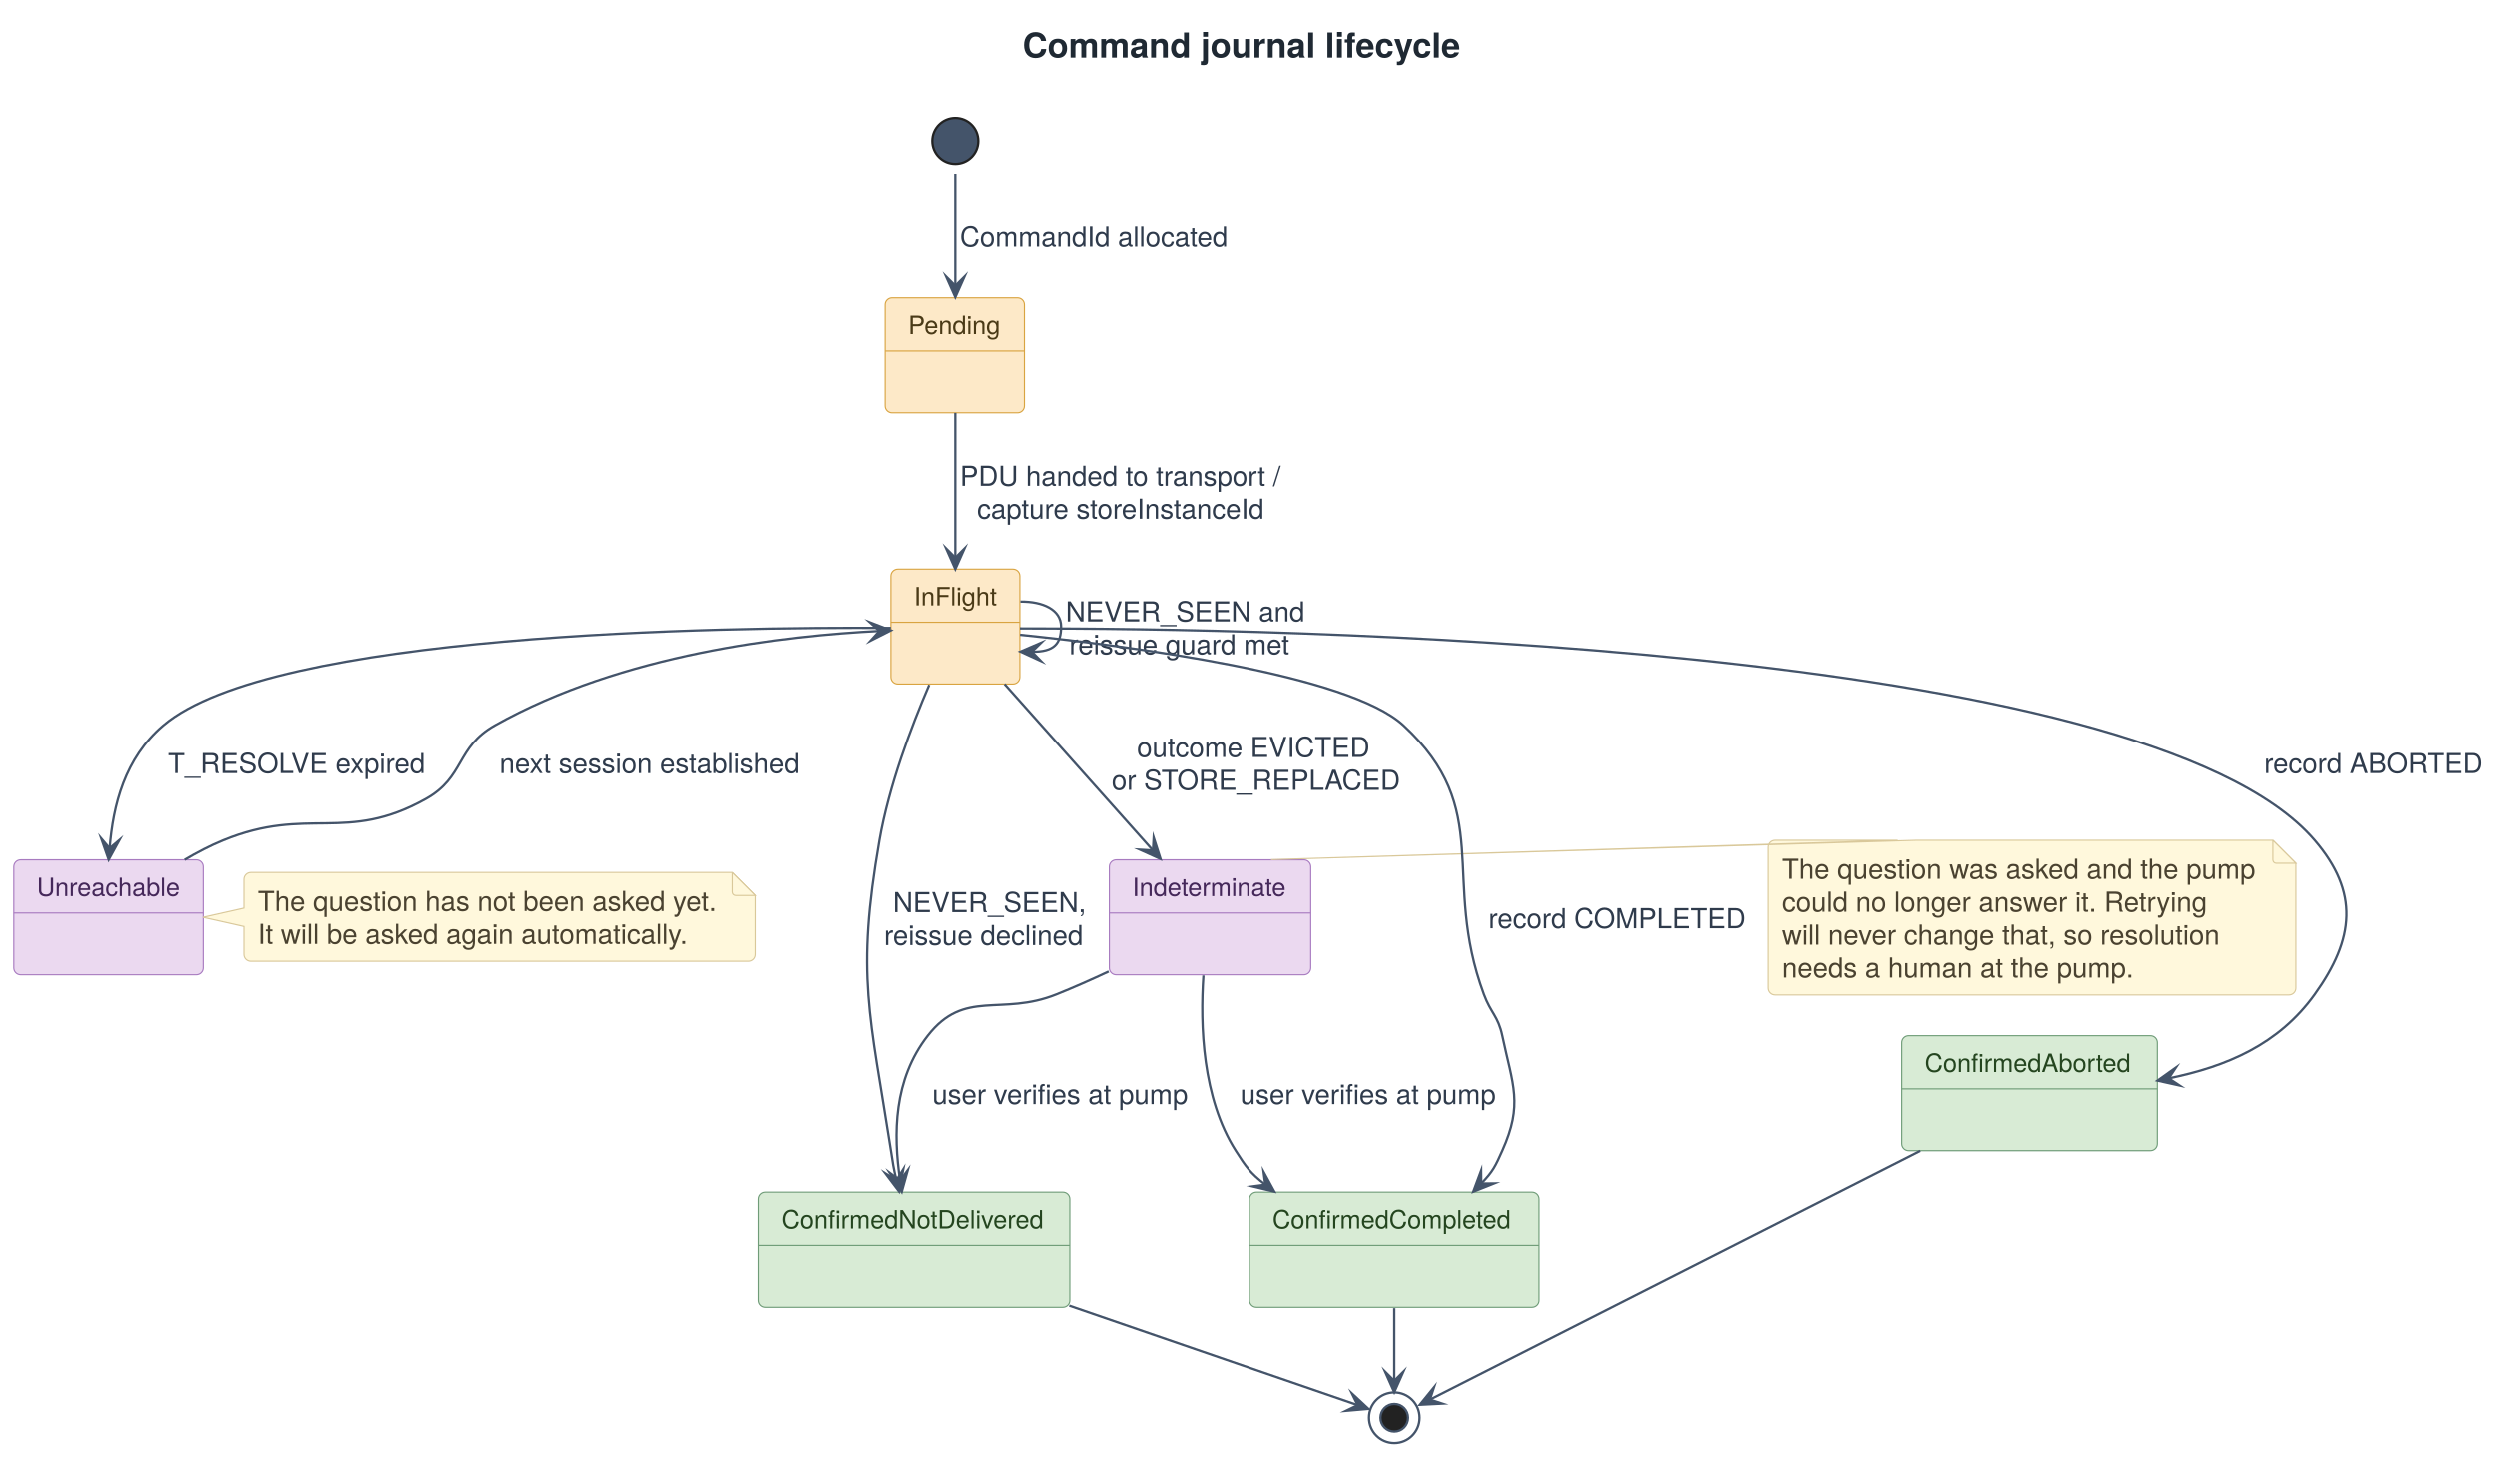
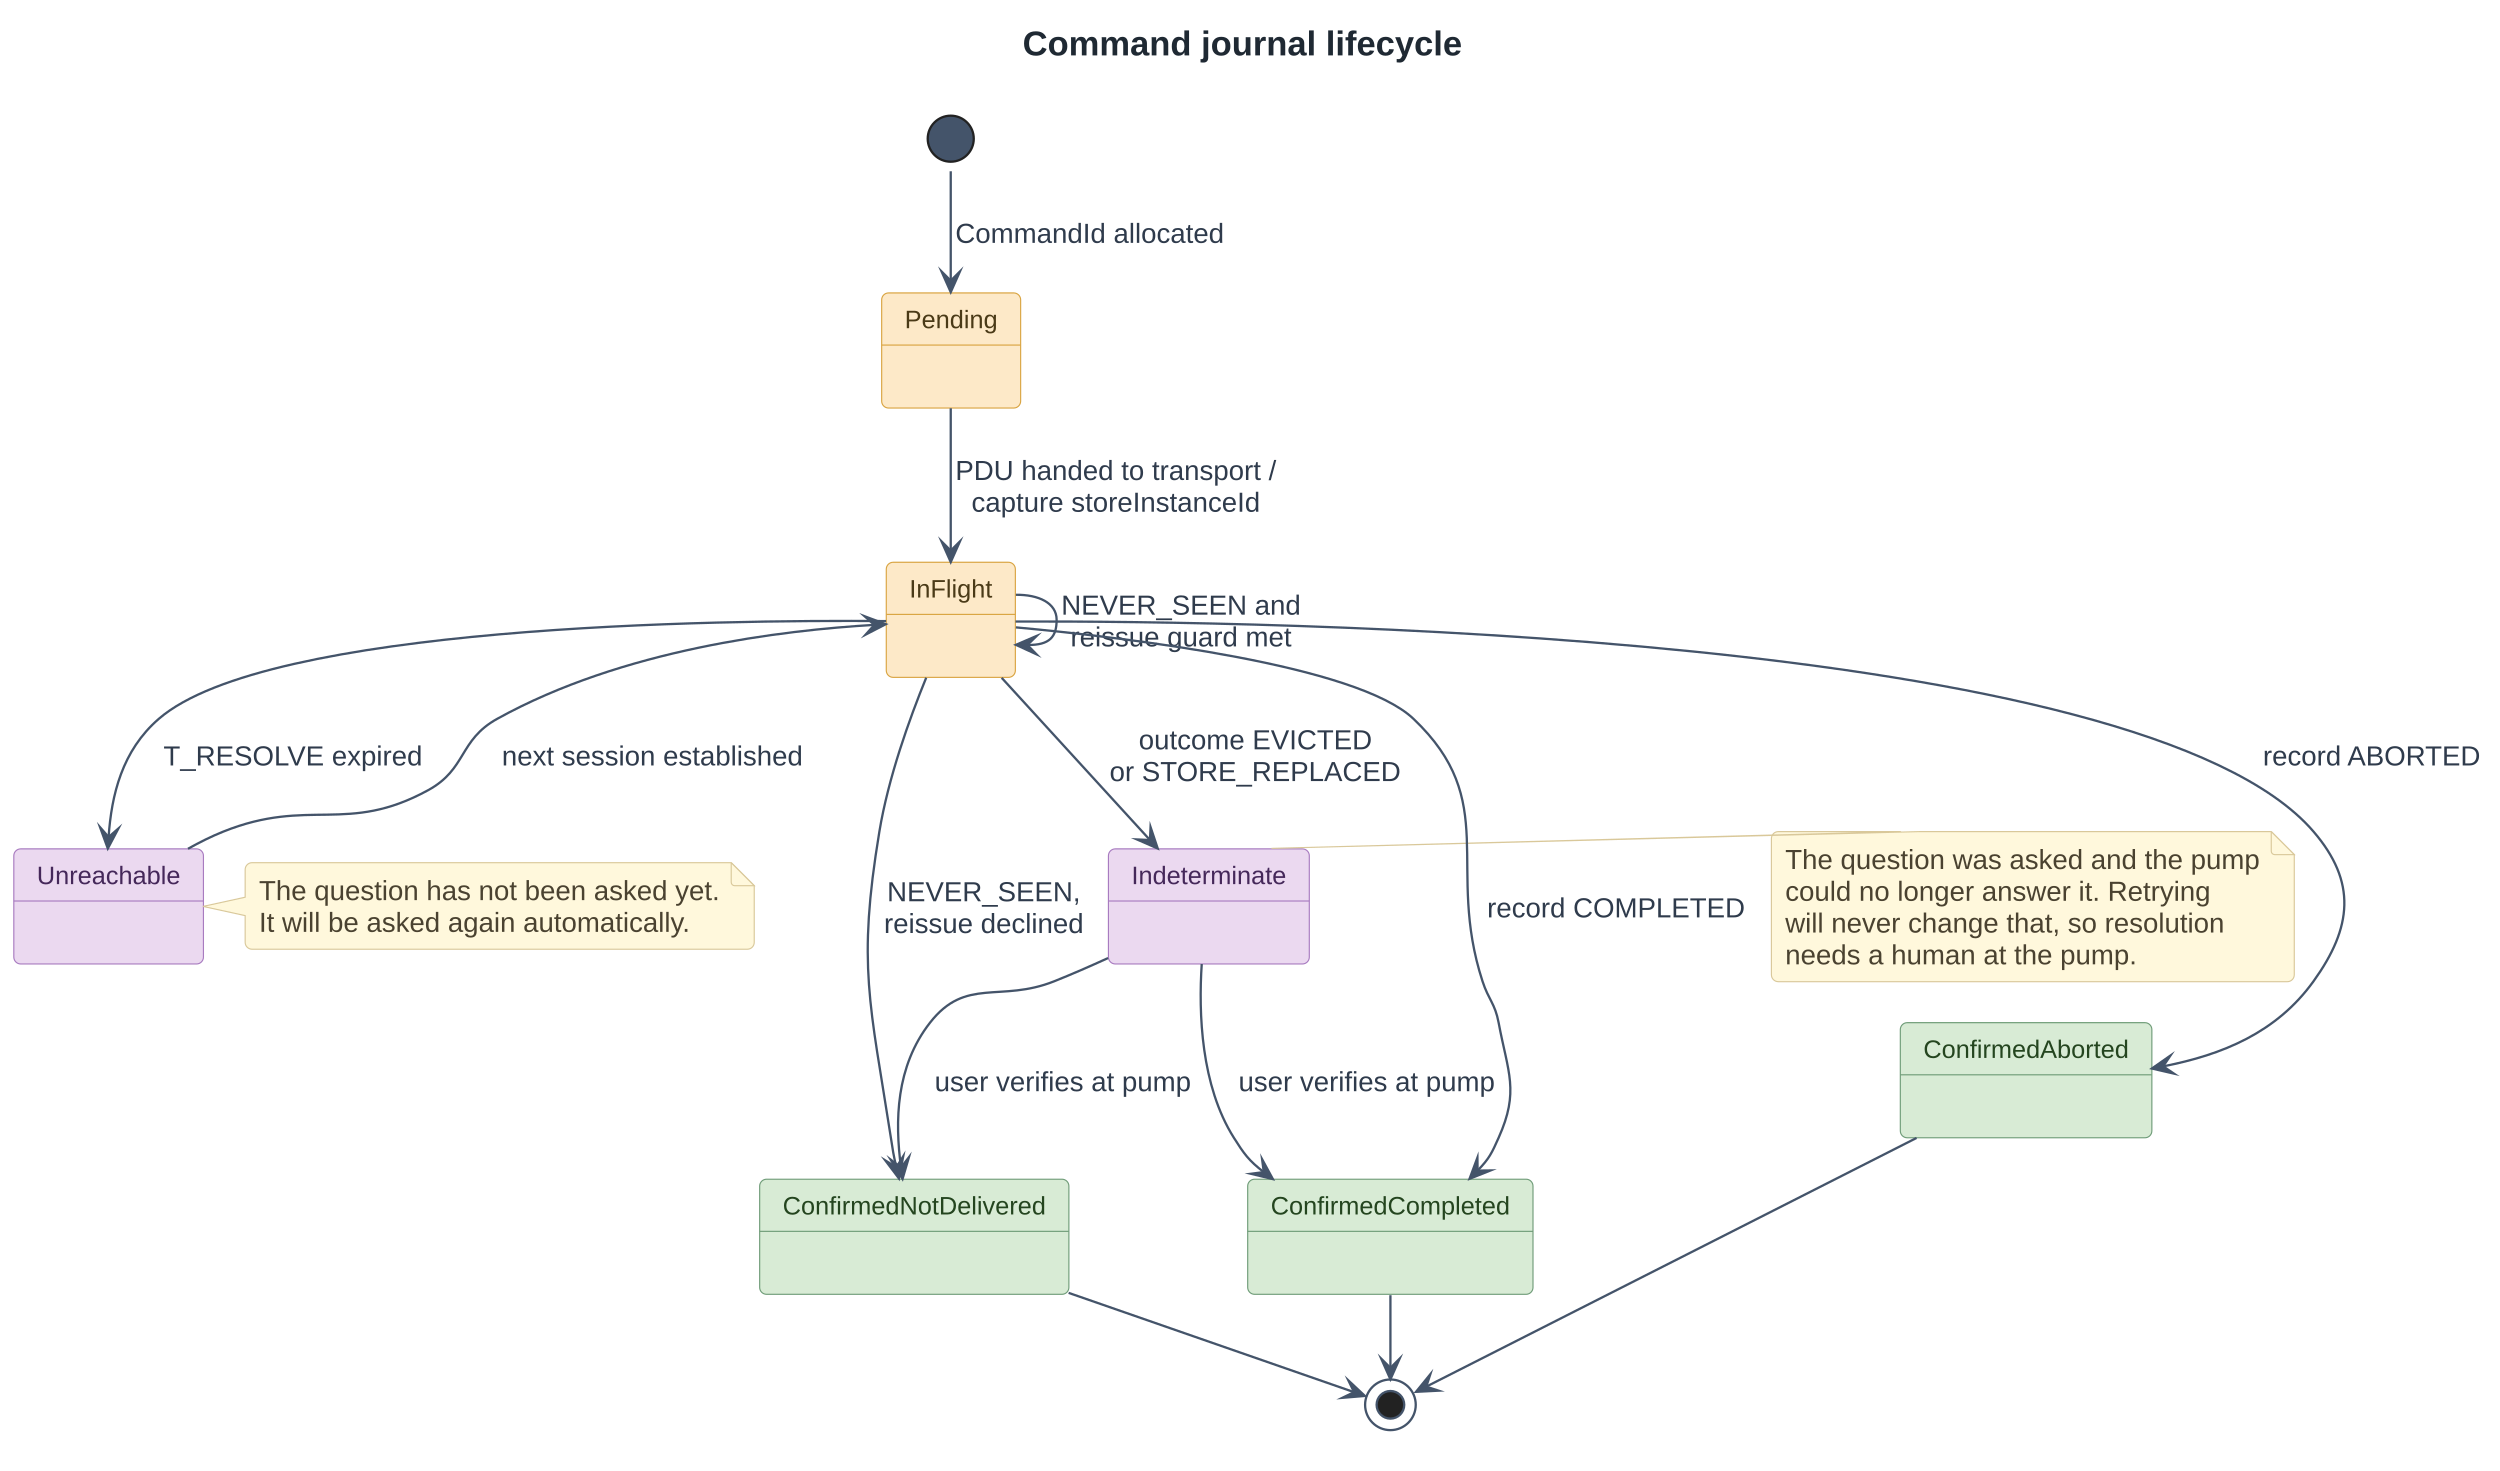
- <svg xmlns="http://www.w3.org/2000/svg" version="1.1" data-diagram-type="STATE" style="width:1086px;height:645px;background:#FFFFFF;" width="1086px" height="645px" viewBox="0 0 1086 645" zoomAndPan="magnify" preserveAspectRatio="none" contentStyleType="text/css">
+ <svg xmlns="http://www.w3.org/2000/svg" version="1.1" data-diagram-type="STATE" style="width:1086px;height:639px;background:#FFFFFF;" width="1086px" height="639px" viewBox="0 0 1086 639" zoomAndPan="magnify" preserveAspectRatio="none" contentStyleType="text/css">
  <defs />
  <g font-family="sans-serif" lengthAdjust="spacing">
    <g class="title" data-source-line="3">
-       <text x="444.242" y="25.06" fill="#1F2933" font-size="15" textLength="190.74" font-weight="700" font-family="'Helvetica Neue'">Command journal lifecycle</text>
+       <text x="444.236" y="24.07" fill="#1F2933" font-size="15" textLength="190.884" font-weight="700" font-family="'Liberation Sans'">Command journal lifecycle</text>
    </g>
    <g class="entity" data-qualified-name="Pending" id="ent0001" data-source-line="5">
-       <rect x="384.5" y="129.315" width="60.546" height="50" fill="#FDE9C8" style="stroke:#D9A441;stroke-width:0.5;" rx="3" ry="3" />
-       <line x1="384.5" y1="152.438" x2="445.046" y2="152.438" style="stroke:#D9A441;stroke-width:0.5;" />
-       <text x="394.5" y="145.095" fill="#4A3A17" font-size="11" textLength="40.546" font-family="'Helvetica Neue'">Pending</text>
+       <rect x="383" y="127.249" width="60.369" height="50" fill="#FDE9C8" style="stroke:#D9A441;stroke-width:0.5;" rx="3" ry="3" />
+       <line x1="383" y1="149.897" x2="443.369" y2="149.897" style="stroke:#D9A441;stroke-width:0.5;" />
+       <text x="393" y="142.566" fill="#4A3A17" font-size="11" textLength="40.369" font-family="'Liberation Sans'">Pending</text>
    </g>
    <g class="entity" data-qualified-name="InFlight" id="ent0002" data-source-line="6">
-       <rect x="387" y="247.315" width="56.058" height="50" fill="#FDE9C8" style="stroke:#D9A441;stroke-width:0.5;" rx="3" ry="3" />
-       <line x1="387" y1="270.438" x2="443.058" y2="270.438" style="stroke:#D9A441;stroke-width:0.5;" />
-       <text x="397" y="263.095" fill="#4A3A17" font-size="11" textLength="36.058" font-family="'Helvetica Neue'">InFlight</text>
+       <rect x="385" y="244.249" width="56.072" height="50" fill="#FDE9C8" style="stroke:#D9A441;stroke-width:0.5;" rx="3" ry="3" />
+       <line x1="385" y1="266.897" x2="441.072" y2="266.897" style="stroke:#D9A441;stroke-width:0.5;" />
+       <text x="395" y="259.566" fill="#4A3A17" font-size="11" textLength="36.072" font-family="'Liberation Sans'">InFlight</text>
    </g>
    <g class="entity" data-qualified-name="Unreachable" id="ent0003" data-source-line="7">
-       <rect x="6" y="373.815" width="82.337" height="50" fill="#EBD9F0" style="stroke:#A87BC0;stroke-width:0.5;" rx="3" ry="3" />
-       <line x1="6" y1="396.938" x2="88.337" y2="396.938" style="stroke:#A87BC0;stroke-width:0.5;" />
-       <text x="16" y="389.595" fill="#45285A" font-size="11" textLength="62.337" font-family="'Helvetica Neue'">Unreachable</text>
+       <rect x="6" y="368.749" width="82.375" height="50" fill="#EBD9F0" style="stroke:#A87BC0;stroke-width:0.5;" rx="3" ry="3" />
+       <line x1="6" y1="391.397" x2="88.375" y2="391.397" style="stroke:#A87BC0;stroke-width:0.5;" />
+       <text x="16" y="384.066" fill="#45285A" font-size="11" textLength="62.375" font-family="'Liberation Sans'">Unreachable</text>
    </g>
    <g class="entity" data-qualified-name="Indeterminate" id="ent0004" data-source-line="8">
-       <rect x="482" y="373.815" width="87.65" height="50" fill="#EBD9F0" style="stroke:#A87BC0;stroke-width:0.5;" rx="3" ry="3" />
-       <line x1="482" y1="396.938" x2="569.65" y2="396.938" style="stroke:#A87BC0;stroke-width:0.5;" />
-       <text x="492" y="389.595" fill="#45285A" font-size="11" textLength="67.65" font-family="'Helvetica Neue'">Indeterminate</text>
+       <rect x="481.5" y="368.749" width="87.262" height="50" fill="#EBD9F0" style="stroke:#A87BC0;stroke-width:0.5;" rx="3" ry="3" />
+       <line x1="481.5" y1="391.397" x2="568.762" y2="391.397" style="stroke:#A87BC0;stroke-width:0.5;" />
+       <text x="491.5" y="384.066" fill="#45285A" font-size="11" textLength="67.262" font-family="'Liberation Sans'">Indeterminate</text>
    </g>
    <g class="entity" data-qualified-name="ConfirmedCompleted" id="ent0005" data-source-line="9">
-       <rect x="543" y="518.315" width="125.952" height="50" fill="#D8EBD5" style="stroke:#6F9C78;stroke-width:0.5;" rx="3" ry="3" />
-       <line x1="543" y1="541.438" x2="668.952" y2="541.438" style="stroke:#6F9C78;stroke-width:0.5;" />
-       <text x="553" y="534.095" fill="#24451F" font-size="11" textLength="105.952" font-family="'Helvetica Neue'">ConfirmedCompleted</text>
+       <rect x="542" y="512.249" width="123.936" height="50" fill="#D8EBD5" style="stroke:#6F9C78;stroke-width:0.5;" rx="3" ry="3" />
+       <line x1="542" y1="534.897" x2="665.936" y2="534.897" style="stroke:#6F9C78;stroke-width:0.5;" />
+       <text x="552" y="527.566" fill="#24451F" font-size="11" textLength="103.936" font-family="'Liberation Sans'">ConfirmedCompleted</text>
    </g>
    <g class="entity" data-qualified-name="ConfirmedAborted" id="ent0006" data-source-line="10">
-       <rect x="826.5" y="450.315" width="111.069" height="50" fill="#D8EBD5" style="stroke:#6F9C78;stroke-width:0.5;" rx="3" ry="3" />
-       <line x1="826.5" y1="473.438" x2="937.569" y2="473.438" style="stroke:#6F9C78;stroke-width:0.5;" />
-       <text x="836.5" y="466.095" fill="#24451F" font-size="11" textLength="91.069" font-family="'Helvetica Neue'">ConfirmedAborted</text>
+       <rect x="825.5" y="444.249" width="109.268" height="50" fill="#D8EBD5" style="stroke:#6F9C78;stroke-width:0.5;" rx="3" ry="3" />
+       <line x1="825.5" y1="466.897" x2="934.768" y2="466.897" style="stroke:#6F9C78;stroke-width:0.5;" />
+       <text x="835.5" y="459.566" fill="#24451F" font-size="11" textLength="89.268" font-family="'Liberation Sans'">ConfirmedAborted</text>
    </g>
    <g class="entity" data-qualified-name="ConfirmedNotDelivered" id="ent0007" data-source-line="11">
-       <rect x="329.5" y="518.315" width="135.302" height="50" fill="#D8EBD5" style="stroke:#6F9C78;stroke-width:0.5;" rx="3" ry="3" />
-       <line x1="329.5" y1="541.438" x2="464.802" y2="541.438" style="stroke:#6F9C78;stroke-width:0.5;" />
-       <text x="339.5" y="534.095" fill="#24451F" font-size="11" textLength="115.302" font-family="'Helvetica Neue'">ConfirmedNotDelivered</text>
+       <rect x="330" y="512.249" width="134.324" height="50" fill="#D8EBD5" style="stroke:#6F9C78;stroke-width:0.5;" rx="3" ry="3" />
+       <line x1="330" y1="534.897" x2="464.324" y2="534.897" style="stroke:#6F9C78;stroke-width:0.5;" />
+       <text x="340" y="527.566" fill="#24451F" font-size="11" textLength="114.324" font-family="'Liberation Sans'">ConfirmedNotDelivered</text>
    </g>
    <g class="start_entity" data-qualified-name=".start." id="ent0008" data-source-line="13">
-       <ellipse cx="415" cy="61.315" rx="10" ry="10" fill="#44546A" style="stroke:#222;stroke-width:1;" />
+       <ellipse cx="413" cy="60.249" rx="10" ry="10" fill="#44546A" style="stroke:#222;stroke-width:1;" />
    </g>
    <g class="end_entity" data-qualified-name=".end." id="ent0020" data-source-line="28">
-       <ellipse cx="606" cy="616.315" rx="11" ry="11" fill="none" style="stroke:#44546A;stroke-width:1;" />
-       <ellipse cx="606" cy="616.315" rx="6" ry="6" fill="#222" style="stroke:#44546A;stroke-width:1;" />
+       <ellipse cx="604" cy="610.249" rx="11" ry="11" fill="none" style="stroke:#44546A;stroke-width:1;" />
+       <ellipse cx="604" cy="610.249" rx="6" ry="6" fill="#222" style="stroke:#44546A;stroke-width:1;" />
    </g>
    <g class="entity" data-qualified-name="GMN24" id="ent0025" data-source-line="33">
-       <path d="M106,382.315 L106,394.815 L88.172,398.815 L106,402.815 L106,414.947 A3,3 0 0 0 109,417.947 L325.18,417.947 A3,3 0 0 0 328.18,414.947 L328.18,389.315 L318.18,379.315 L109,379.315 A3,3 0 0 0 106,382.315" style="stroke:#D9C89A;stroke-width:0.5;" fill="#FFF8DC" />
-       <path d="M318.18,379.315 L318.18,387.815 A1.5,1.5 0 0 0 319.68,389.315 L328.18,389.315 L318.18,379.315" style="stroke:#D9C89A;stroke-width:0.5;" fill="#FFF8DC" />
-       <text x="112" y="396.075" fill="#4A4230" font-size="12" textLength="201.18" font-family="'Helvetica Neue'">The question has not been asked yet.</text>
-       <text x="112" y="410.391" fill="#4A4230" font-size="12" textLength="190.02" font-family="'Helvetica Neue'">It will be asked again automatically.</text>
+       <path d="M106.5,377.749 L106.5,389.749 L88.172,393.749 L106.5,397.749 L106.5,409.346 A3,3 0 0 0 109.5,412.346 L324.639,412.346 A3,3 0 0 0 327.639,409.346 L327.639,384.749 L317.639,374.749 L109.5,374.749 A3,3 0 0 0 106.5,377.749" style="stroke:#D9C89A;stroke-width:0.5;" fill="#FFF8DC" />
+       <path d="M317.639,374.749 L317.639,383.249 A1.5,1.5 0 0 0 319.139,384.749 L327.639,384.749 L317.639,374.749" style="stroke:#D9C89A;stroke-width:0.5;" fill="#FFF8DC" />
+       <text x="112.5" y="391.004" fill="#4A4230" font-size="12" textLength="200.139" font-family="'Liberation Sans'">The question has not been asked yet.</text>
+       <text x="112.5" y="404.803" fill="#4A4230" font-size="12" textLength="188.098" font-family="'Liberation Sans'">It will be asked again automatically.</text>
    </g>
    <g class="entity" data-qualified-name="GMN27" id="ent0028" data-source-line="38">
-       <path d="M768.5,368.315 L768.5,429.579 A3,3 0 0 0 771.5,432.579 L994.796,432.579 A3,3 0 0 0 997.796,429.579 L997.796,375.315 L987.796,365.315 L832.754,365.315 L552.41,373.73 L824.754,365.315 L771.5,365.315 A3,3 0 0 0 768.5,368.315" style="stroke:#D9C89A;stroke-width:0.5;" fill="#FFF8DC" />
-       <path d="M987.796,365.315 L987.796,373.815 A1.5,1.5 0 0 0 989.296,375.315 L997.796,375.315 L987.796,365.315" style="stroke:#D9C89A;stroke-width:0.5;" fill="#FFF8DC" />
-       <text x="774.5" y="382.075" fill="#4A4230" font-size="12" textLength="208.296" font-family="'Helvetica Neue'">The question was asked and the pump</text>
-       <text x="774.5" y="396.391" fill="#4A4230" font-size="12" textLength="186.672" font-family="'Helvetica Neue'">could no longer answer it. Retrying</text>
-       <text x="774.5" y="410.707" fill="#4A4230" font-size="12" textLength="192.456" font-family="'Helvetica Neue'">will never change that, so resolution</text>
-       <text x="774.5" y="425.023" fill="#4A4230" font-size="12" textLength="154.092" font-family="'Helvetica Neue'">needs a human at the pump.</text>
+       <path d="M769.5,364.249 L769.5,423.444 A3,3 0 0 0 772.5,426.444 L993.633,426.444 A3,3 0 0 0 996.633,423.444 L996.633,371.249 L986.633,361.249 L833.74,361.249 L552.319,368.54 L825.74,361.249 L772.5,361.249 A3,3 0 0 0 769.5,364.249" style="stroke:#D9C89A;stroke-width:0.5;" fill="#FFF8DC" />
+       <path d="M986.633,361.249 L986.633,369.749 A1.5,1.5 0 0 0 988.133,371.249 L996.633,371.249 L986.633,361.249" style="stroke:#D9C89A;stroke-width:0.5;" fill="#FFF8DC" />
+       <text x="775.5" y="377.504" fill="#4A4230" font-size="12" textLength="206.133" font-family="'Liberation Sans'">The question was asked and the pump</text>
+       <text x="775.5" y="391.303" fill="#4A4230" font-size="12" textLength="184.764" font-family="'Liberation Sans'">could no longer answer it. Retrying</text>
+       <text x="775.5" y="405.102" fill="#4A4230" font-size="12" textLength="190.775" font-family="'Liberation Sans'">will never change that, so resolution</text>
+       <text x="775.5" y="418.901" fill="#4A4230" font-size="12" textLength="152.771" font-family="'Liberation Sans'">needs a human at the pump.</text>
    </g>
    <g class="link" data-entity-1="ent0008" data-entity-2="ent0001" id="lnk9" data-link-type="dependency">
-       <polygon points="415,129.071,419,120.071,415,124.071,411,120.071,415,129.071" fill="#44546A" style="stroke:#44546A;stroke-width:1;stroke-linejoin:miter;stroke-miterlimit:10;" />
-       <path d="M415,75.587 C415,88.964 415,106.65 415,124.071" style="stroke:#44546A;stroke-width:1;" fill="none" />
-       <text x="417" y="107.075" fill="#2F3B4C" font-size="12" textLength="118.704" font-family="'Helvetica Neue'">CommandId allocated</text>
+       <polygon points="413,126.915,417,117.915,413,121.915,409,117.915,413,126.915" fill="#44546A" style="stroke:#44546A;stroke-width:1;stroke-linejoin:miter;stroke-miterlimit:10;" />
+       <path d="M413,74.394 C413,87.529 413,104.738 413,121.915" style="stroke:#44546A;stroke-width:1;" fill="none" />
+       <text x="415" y="105.504" fill="#2F3B4C" font-size="12" textLength="116.73" font-family="'Liberation Sans'">CommandId allocated</text>
    </g>
    <g class="link" data-entity-1="ent0001" data-entity-2="ent0002" id="lnk10" data-link-type="dependency">
-       <polygon points="415,247.311,419,238.311,415,242.311,411,238.311,415,247.311" fill="#44546A" style="stroke:#44546A;stroke-width:1;stroke-linejoin:miter;stroke-miterlimit:10;" />
-       <path d="M415,179.35 C415,199.259 415,222.411 415,242.311" style="stroke:#44546A;stroke-width:1;" fill="none" />
-       <text x="417" y="211.075" fill="#2F3B4C" font-size="12" textLength="142.032" font-family="'Helvetica Neue'">PDU handed to transport /</text>
-       <text x="424.452" y="225.391" fill="#2F3B4C" font-size="12" textLength="127.128" font-family="'Helvetica Neue'">capture storeInstanceId</text>
+       <polygon points="413,244.173,417,235.173,413,239.173,409,235.173,413,244.173" fill="#44546A" style="stroke:#44546A;stroke-width:1;stroke-linejoin:miter;stroke-miterlimit:10;" />
+       <path d="M413,177.356 C413,196.983 413,219.554 413,239.173" style="stroke:#44546A;stroke-width:1;" fill="none" />
+       <text x="415" y="208.504" fill="#2F3B4C" font-size="12" textLength="139.412" font-family="'Liberation Sans'">PDU handed to transport /</text>
+       <text x="422.002" y="222.303" fill="#2F3B4C" font-size="12" textLength="125.408" font-family="'Liberation Sans'">capture storeInstanceId</text>
    </g>
    <g class="link" data-entity-1="ent0002" data-entity-2="ent0002" id="lnk11" data-link-type="dependency">
-       <polygon points="443.299,283.187,452.252,287.293,448.299,283.246,452.346,279.293,443.299,283.187" fill="#44546A" style="stroke:#44546A;stroke-width:1;stroke-linejoin:miter;stroke-miterlimit:10;" />
-       <path d="M443.299,261.443 C453.092,261.328 461,264.952 461,272.315 C461,279.678 458.092,283.361 448.299,283.246" style="stroke:#44546A;stroke-width:1;" fill="none" />
-       <text x="463" y="270.075" fill="#2F3B4C" font-size="12" textLength="99.552" font-family="'Helvetica Neue'">NEVER_SEEN and</text>
-       <text x="464.542" y="284.391" fill="#2F3B4C" font-size="12" textLength="96.468" font-family="'Helvetica Neue'">reissue guard met</text>
+       <polygon points="441.299,280.121,450.252,284.226,446.299,280.18,450.346,276.227,441.299,280.121" fill="#44546A" style="stroke:#44546A;stroke-width:1;stroke-linejoin:miter;stroke-miterlimit:10;" />
+       <path d="M441.299,258.376 C451.092,258.261 459,261.885 459,269.249 C459,276.612 456.092,280.295 446.299,280.18" style="stroke:#44546A;stroke-width:1;" fill="none" />
+       <text x="461" y="267.004" fill="#2F3B4C" font-size="12" textLength="104.051" font-family="'Liberation Sans'">NEVER_SEEN and</text>
+       <text x="465.002" y="280.803" fill="#2F3B4C" font-size="12" textLength="96.047" font-family="'Liberation Sans'">reissue guard met</text>
    </g>
    <g class="link" data-entity-1="ent0002" data-entity-2="ent0005" id="lnk12" data-link-type="dependency">
-       <polygon points="640.364,518.145,649.515,514.504,643.859,514.569,643.794,508.912,640.364,518.145" fill="#44546A" style="stroke:#44546A;stroke-width:1;stroke-linejoin:miter;stroke-miterlimit:10;" />
-       <path d="M443.141,275.875 C491.135,280.795 585.969,293.101 610,315.315 C649.857,352.158 626.162,381.412 645,432.315 C648.038,440.525 651.183,441.751 653,450.315 C657.613,472.053 662.077,480.031 653,500.315 C650.05,506.907 648.992,509.316 643.859,514.569" style="stroke:#44546A;stroke-width:1;" fill="none" />
-       <text x="647" y="403.575" fill="#2F3B4C" font-size="12" textLength="110.904" font-family="'Helvetica Neue'">record COMPLETED</text>
+       <polygon points="638.364,512.078,647.515,508.437,641.859,508.502,641.794,502.846,638.364,512.078" fill="#44546A" style="stroke:#44546A;stroke-width:1;stroke-linejoin:miter;stroke-miterlimit:10;" />
+       <path d="M441.295,272.533 C490.62,277.086 589.446,288.923 614,312.249 C651.985,348.332 627.813,376.42 644,426.249 C646.652,434.412 649.417,435.812 651,444.249 C655.097,466.09 660.077,473.965 651,494.249 C648.05,500.841 646.992,503.25 641.859,508.502" style="stroke:#44546A;stroke-width:1;" fill="none" />
+       <text x="646" y="398.504" fill="#2F3B4C" font-size="12" textLength="112.025" font-family="'Liberation Sans'">record COMPLETED</text>
    </g>
    <g class="link" data-entity-1="ent0002" data-entity-2="ent0006" id="lnk13" data-link-type="dependency">
-       <polygon points="937.626,469.86,947.242,471.985,942.525,468.863,945.647,464.146,937.626,469.86" fill="#44546A" style="stroke:#44546A;stroke-width:1;stroke-linejoin:miter;stroke-miterlimit:10;" />
-       <path d="M443.096,273.113 C550.375,272.996 931.871,278.754 1006,365.315 C1025.369,387.933 1023.353,408.116 1006,432.315 C990.37,454.111 967.704,463.74 942.525,468.863" style="stroke:#44546A;stroke-width:1;" fill="none" />
-       <text x="984" y="336.075" fill="#2F3B4C" font-size="12" textLength="94.224" font-family="'Helvetica Neue'">record ABORTED</text>
+       <polygon points="934.774,464.168,944.371,466.381,939.682,463.216,942.847,458.527,934.774,464.168" fill="#44546A" style="stroke:#44546A;stroke-width:1;stroke-linejoin:miter;stroke-miterlimit:10;" />
+       <path d="M441.14,269.989 C548.587,269.65 930.685,274.637 1005,361.249 C1023.812,383.173 1021.864,402.792 1005,426.249 C988.963,448.555 965.404,458.225 939.682,463.216" style="stroke:#44546A;stroke-width:1;" fill="none" />
+       <text x="983" y="332.504" fill="#2F3B4C" font-size="12" textLength="95.355" font-family="'Liberation Sans'">record ABORTED</text>
    </g>
    <g class="link" data-entity-1="ent0002" data-entity-2="ent0007" id="lnk14" data-link-type="dependency">
-       <polygon points="390.516,518.016,392.369,508.343,389.381,513.147,384.578,510.159,390.516,518.016" fill="#44546A" style="stroke:#44546A;stroke-width:1;stroke-linejoin:miter;stroke-miterlimit:10;" />
-       <path d="M403.652,297.676 C395.831,315.866 386.129,341.576 382,365.315 C371.712,424.468 377.816,440.98 387,500.315 C387.894,506.093 388.037,507.379 389.381,513.147" style="stroke:#44546A;stroke-width:1;" fill="none" />
-       <text x="387.9" y="396.575" fill="#2F3B4C" font-size="12" textLength="79.32" font-family="'Helvetica Neue'">NEVER_SEEN,</text>
-       <text x="384" y="410.891" fill="#2F3B4C" font-size="12" textLength="87.12" font-family="'Helvetica Neue'">reissue declined</text>
+       <polygon points="390.516,511.95,392.369,502.276,389.381,507.08,384.578,504.093,390.516,511.95" fill="#44546A" style="stroke:#44546A;stroke-width:1;stroke-linejoin:miter;stroke-miterlimit:10;" />
+       <path d="M402.337,294.404 C394.988,312.426 385.873,337.867 382,361.249 C372.333,419.606 377.952,435.792 387,494.249 C387.894,500.026 388.037,501.313 389.381,507.08" style="stroke:#44546A;stroke-width:1;" fill="none" />
+       <text x="385.345" y="391.504" fill="#2F3B4C" font-size="12" textLength="84.029" font-family="'Liberation Sans'">NEVER_SEEN,</text>
+       <text x="384" y="405.303" fill="#2F3B4C" font-size="12" textLength="86.719" font-family="'Liberation Sans'">reissue declined</text>
    </g>
    <g class="link" data-entity-1="ent0002" data-entity-2="ent0003" id="lnk15" data-link-type="dependency">
-       <polygon points="47.23,373.789,51.958,365.15,47.642,368.806,43.985,364.49,47.23,373.789" fill="#44546A" style="stroke:#44546A;stroke-width:1;stroke-linejoin:miter;stroke-miterlimit:10;" />
-       <path d="M386.965,272.907 C313.605,272.42 118.386,275.029 71,315.315 C54.18,329.615 49.199,349.971 47.642,368.806" style="stroke:#44546A;stroke-width:1;" fill="none" />
-       <text x="73" y="336.075" fill="#2F3B4C" font-size="12" textLength="110.004" font-family="'Helvetica Neue'">T_RESOLVE expired</text>
+       <polygon points="46.831,368.594,51.441,359.891,47.175,363.606,43.46,359.34,46.831,368.594" fill="#44546A" style="stroke:#44546A;stroke-width:1;stroke-linejoin:miter;stroke-miterlimit:10;" />
+       <path d="M384.928,269.798 C311.478,269.205 116.055,271.577 69,312.249 C52.997,326.081 48.436,345.331 47.175,363.606" style="stroke:#44546A;stroke-width:1;" fill="none" />
+       <text x="71" y="332.504" fill="#2F3B4C" font-size="12" textLength="113.385" font-family="'Liberation Sans'">T_RESOLVE expired</text>
    </g>
    <g class="link" data-entity-1="ent0002" data-entity-2="ent0004" id="lnk16" data-link-type="dependency">
-       <polygon points="504.285,373.459,501.281,364.079,500.958,369.727,495.31,369.403,504.285,373.459" fill="#44546A" style="stroke:#44546A;stroke-width:1;stroke-linejoin:miter;stroke-miterlimit:10;" />
-       <path d="M436.402,297.32 C455.931,319.225 481.331,347.713 500.958,369.727" style="stroke:#44546A;stroke-width:1;" fill="none" />
-       <text x="493.992" y="329.075" fill="#2F3B4C" font-size="12" textLength="99.792" font-family="'Helvetica Neue'">outcome EVICTED</text>
-       <text x="483" y="343.391" fill="#2F3B4C" font-size="12" textLength="121.776" font-family="'Helvetica Neue'">or STORE_REPLACED</text>
+       <polygon points="502.918,368.597,499.798,359.255,499.545,364.907,493.893,364.654,502.918,368.597" fill="#44546A" style="stroke:#44546A;stroke-width:1;stroke-linejoin:miter;stroke-miterlimit:10;" />
+       <path d="M435.128,294.451 C454.763,315.927 479.923,343.446 499.545,364.907" style="stroke:#44546A;stroke-width:1;" fill="none" />
+       <text x="494.668" y="325.504" fill="#2F3B4C" font-size="12" textLength="101.367" font-family="'Liberation Sans'">outcome EVICTED</text>
+       <text x="482" y="339.303" fill="#2F3B4C" font-size="12" textLength="126.703" font-family="'Liberation Sans'">or STORE_REPLACED</text>
    </g>
    <g class="link" data-entity-1="ent0003" data-entity-2="ent0002" id="lnk17" data-link-type="dependency">
-       <polygon points="386.966,273.962,377.775,270.421,381.972,274.214,378.179,278.411,386.966,273.962" fill="#44546A" style="stroke:#44546A;stroke-width:1;stroke-linejoin:miter;stroke-miterlimit:10;" />
-       <path d="M80.216,373.814 C85.646,370.607 91.348,367.632 97,365.315 C133.937,350.172 150.153,366.793 185,347.315 C202.017,337.803 198.008,324.871 215,315.315 C270.509,284.096 341.51,276.26 381.972,274.214" style="stroke:#44546A;stroke-width:1;" fill="none" />
-       <text x="217" y="336.075" fill="#2F3B4C" font-size="12" textLength="131.796" font-family="'Helvetica Neue'">next session established</text>
+       <polygon points="384.78,271.148,375.559,267.687,379.789,271.444,376.032,275.673,384.78,271.148" fill="#44546A" style="stroke:#44546A;stroke-width:1;stroke-linejoin:miter;stroke-miterlimit:10;" />
+       <path d="M81.658,368.709 C86.659,365.9 91.857,363.308 97,361.249 C134.465,346.247 150.597,362.62 186,343.249 C202.82,334.045 199.229,321.54 216,312.249 C270.602,281.998 339.846,273.809 379.789,271.444" style="stroke:#44546A;stroke-width:1;" fill="none" />
+       <text x="218" y="332.504" fill="#2F3B4C" font-size="12" textLength="130.746" font-family="'Liberation Sans'">next session established</text>
    </g>
    <g class="link" data-entity-1="ent0004" data-entity-2="ent0005" id="lnk18" data-link-type="dependency">
-       <polygon points="553.855,518.122,549.151,509.47,549.888,515.078,544.28,515.816,553.855,518.122" fill="#44546A" style="stroke:#44546A;stroke-width:1;stroke-linejoin:miter;stroke-miterlimit:10;" />
-       <path d="M522.938,424.103 C521.459,445.772 522.493,477.507 537,500.315 C541.365,507.178 543.328,510.043 549.888,515.078" style="stroke:#44546A;stroke-width:1;" fill="none" />
-       <text x="539" y="480.075" fill="#2F3B4C" font-size="12" textLength="112.248" font-family="'Helvetica Neue'">user verifies at pump</text>
+       <polygon points="552.943,512.206,548.25,503.547,548.98,509.157,543.371,509.888,552.943,512.206" fill="#44546A" style="stroke:#44546A;stroke-width:1;stroke-linejoin:miter;stroke-miterlimit:10;" />
+       <path d="M522.035,418.775 C520.622,440.215 521.697,471.626 536,494.249 C540.375,501.168 542.383,504.08 548.98,509.157" style="stroke:#44546A;stroke-width:1;" fill="none" />
+       <text x="538" y="474.004" fill="#2F3B4C" font-size="12" textLength="111.381" font-family="'Liberation Sans'">user verifies at pump</text>
    </g>
    <g class="link" data-entity-1="ent0004" data-entity-2="ent0007" id="lnk19" data-link-type="dependency">
-       <polygon points="391.698,518.198,394.344,508.711,390.97,513.251,386.43,509.876,391.698,518.198" fill="#44546A" style="stroke:#44546A;stroke-width:1;stroke-linejoin:miter;stroke-miterlimit:10;" />
-       <path d="M481.704,422.38 C474.206,425.888 466.44,429.332 459,432.315 C434.735,442.044 419.08,429.702 403,450.315 C388.134,469.372 387.99,493.009 390.97,513.251" style="stroke:#44546A;stroke-width:1;" fill="none" />
-       <text x="405" y="480.075" fill="#2F3B4C" font-size="12" textLength="112.248" font-family="'Helvetica Neue'">user verifies at pump</text>
+       <polygon points="392.058,512.138,394.834,502.689,391.398,507.182,386.904,503.746,392.058,512.138" fill="#44546A" style="stroke:#44546A;stroke-width:1;stroke-linejoin:miter;stroke-miterlimit:10;" />
+       <path d="M481.357,416.17 C473.644,419.696 465.637,423.193 458,426.249 C434.512,435.647 419.561,424.302 404,444.249 C389.122,463.32 388.7,486.945 391.398,507.182" style="stroke:#44546A;stroke-width:1;" fill="none" />
+       <text x="406" y="474.004" fill="#2F3B4C" font-size="12" textLength="111.381" font-family="'Liberation Sans'">user verifies at pump</text>
    </g>
    <g class="link" data-entity-1="ent0005" data-entity-2="ent0020" id="lnk21" data-link-type="dependency">
-       <polygon points="606,605.262,610,596.262,606,600.262,602,596.262,606,605.262" fill="#44546A" style="stroke:#44546A;stroke-width:1;stroke-linejoin:miter;stroke-miterlimit:10;" />
-       <path d="M606,568.691 C606,581.093 606,590.557 606,600.262" style="stroke:#44546A;stroke-width:1;" fill="none" />
+       <polygon points="604,599.196,608,590.196,604,594.196,600,590.196,604,599.196" fill="#44546A" style="stroke:#44546A;stroke-width:1;stroke-linejoin:miter;stroke-miterlimit:10;" />
+       <path d="M604,562.624 C604,575.027 604,584.491 604,594.196" style="stroke:#44546A;stroke-width:1;" fill="none" />
    </g>
    <g class="link" data-entity-1="ent0006" data-entity-2="ent0020" id="lnk22" data-link-type="dependency">
-       <polygon points="617.11,610.679,626.946,610.175,621.569,608.417,623.327,603.041,617.11,610.679" fill="#44546A" style="stroke:#44546A;stroke-width:1;stroke-linejoin:miter;stroke-miterlimit:10;" />
-       <path d="M834.554,500.382 C768.588,533.843 657.656,590.112 621.569,608.417" style="stroke:#44546A;stroke-width:1;" fill="none" />
+       <polygon points="615.11,604.613,624.946,604.109,619.569,602.351,621.327,596.974,615.11,604.613" fill="#44546A" style="stroke:#44546A;stroke-width:1;stroke-linejoin:miter;stroke-miterlimit:10;" />
+       <path d="M832.554,494.315 C766.588,527.776 655.656,584.046 619.569,602.351" style="stroke:#44546A;stroke-width:1;" fill="none" />
    </g>
    <g class="link" data-entity-1="ent0007" data-entity-2="ent0020" id="lnk23" data-link-type="dependency">
-       <polygon points="594.783,612.451,587.577,605.737,590.056,610.822,584.971,613.301,594.783,612.451" fill="#44546A" style="stroke:#44546A;stroke-width:1;stroke-linejoin:miter;stroke-miterlimit:10;" />
-       <path d="M464.568,567.592 C511.796,583.862 565.846,602.482 590.056,610.822" style="stroke:#44546A;stroke-width:1;" fill="none" />
+       <polygon points="592.923,606.396,585.737,599.661,588.201,604.753,583.109,607.217,592.923,606.396" fill="#44546A" style="stroke:#44546A;stroke-width:1;stroke-linejoin:miter;stroke-miterlimit:10;" />
+       <path d="M464.207,561.625 C510.956,577.885 564.292,596.437 588.201,604.753" style="stroke:#44546A;stroke-width:1;" fill="none" />
    </g>
  </g>
</svg>
